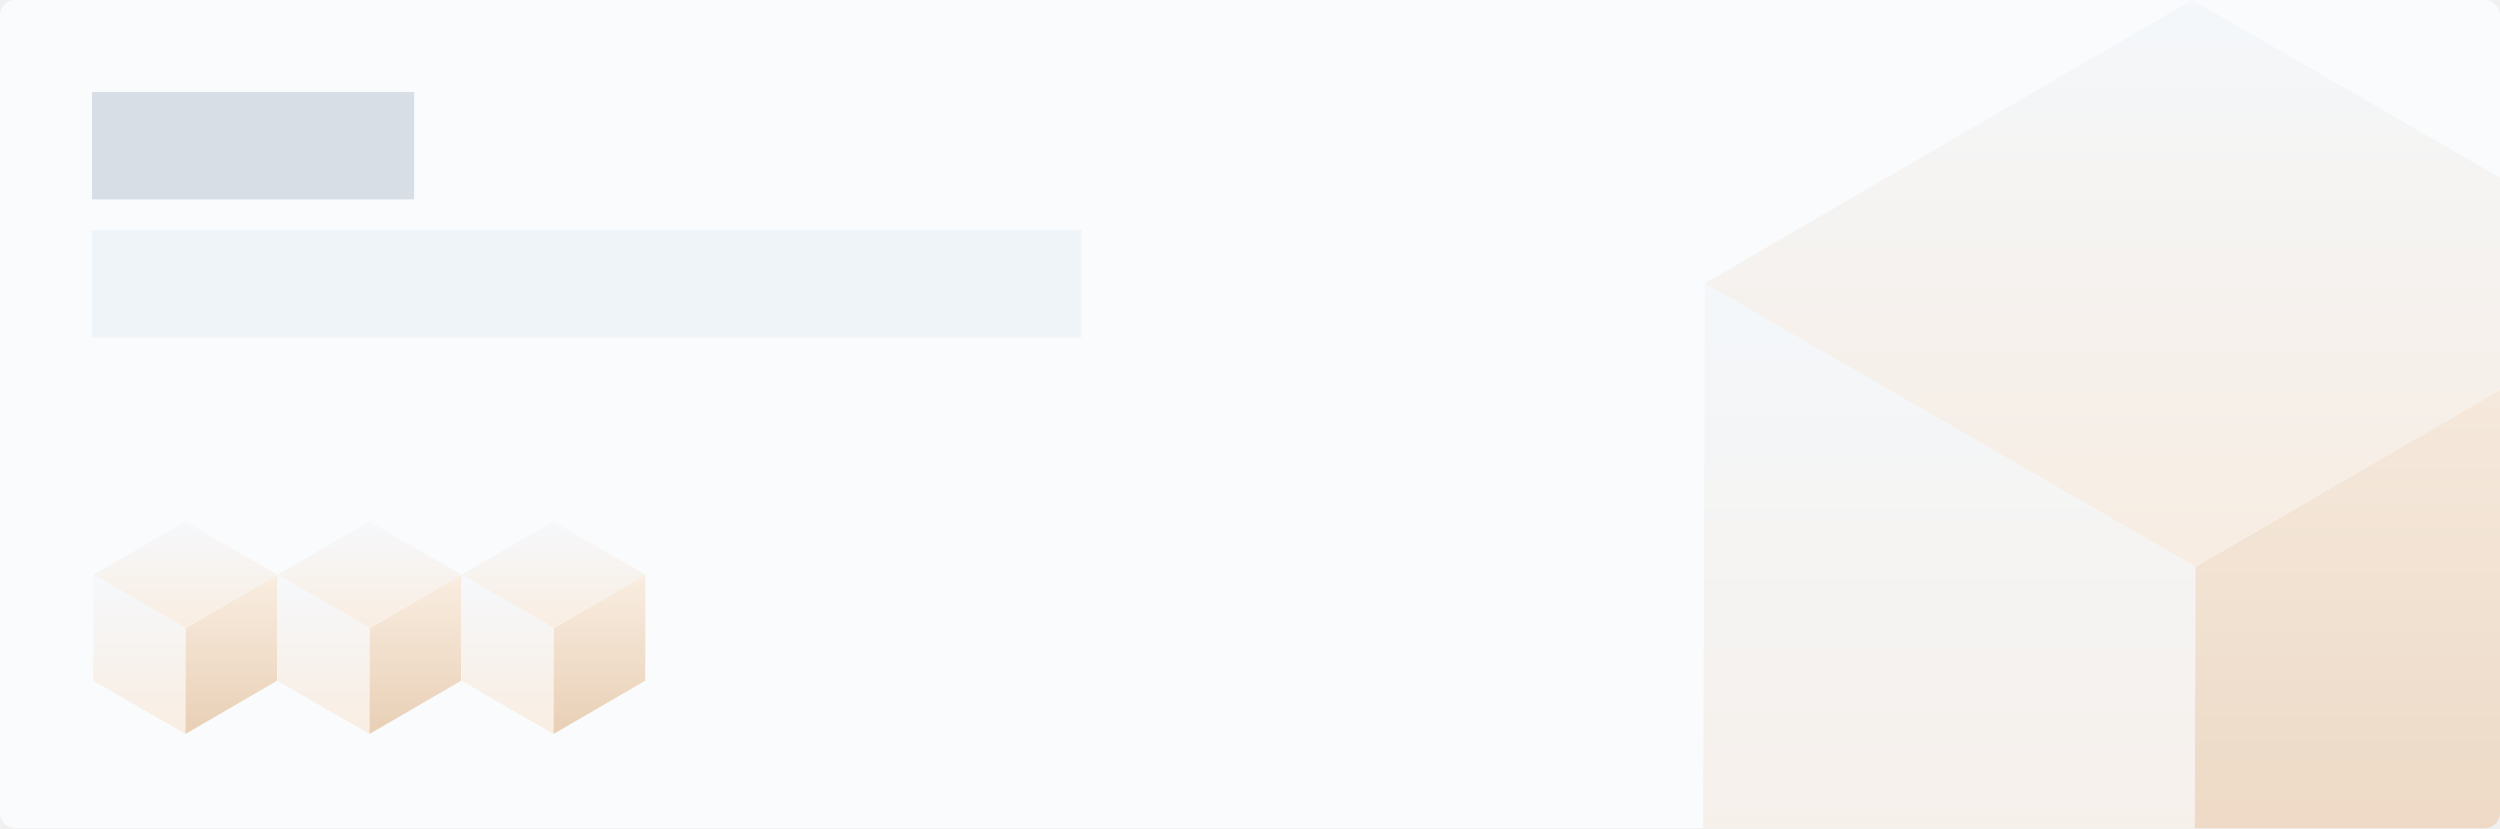
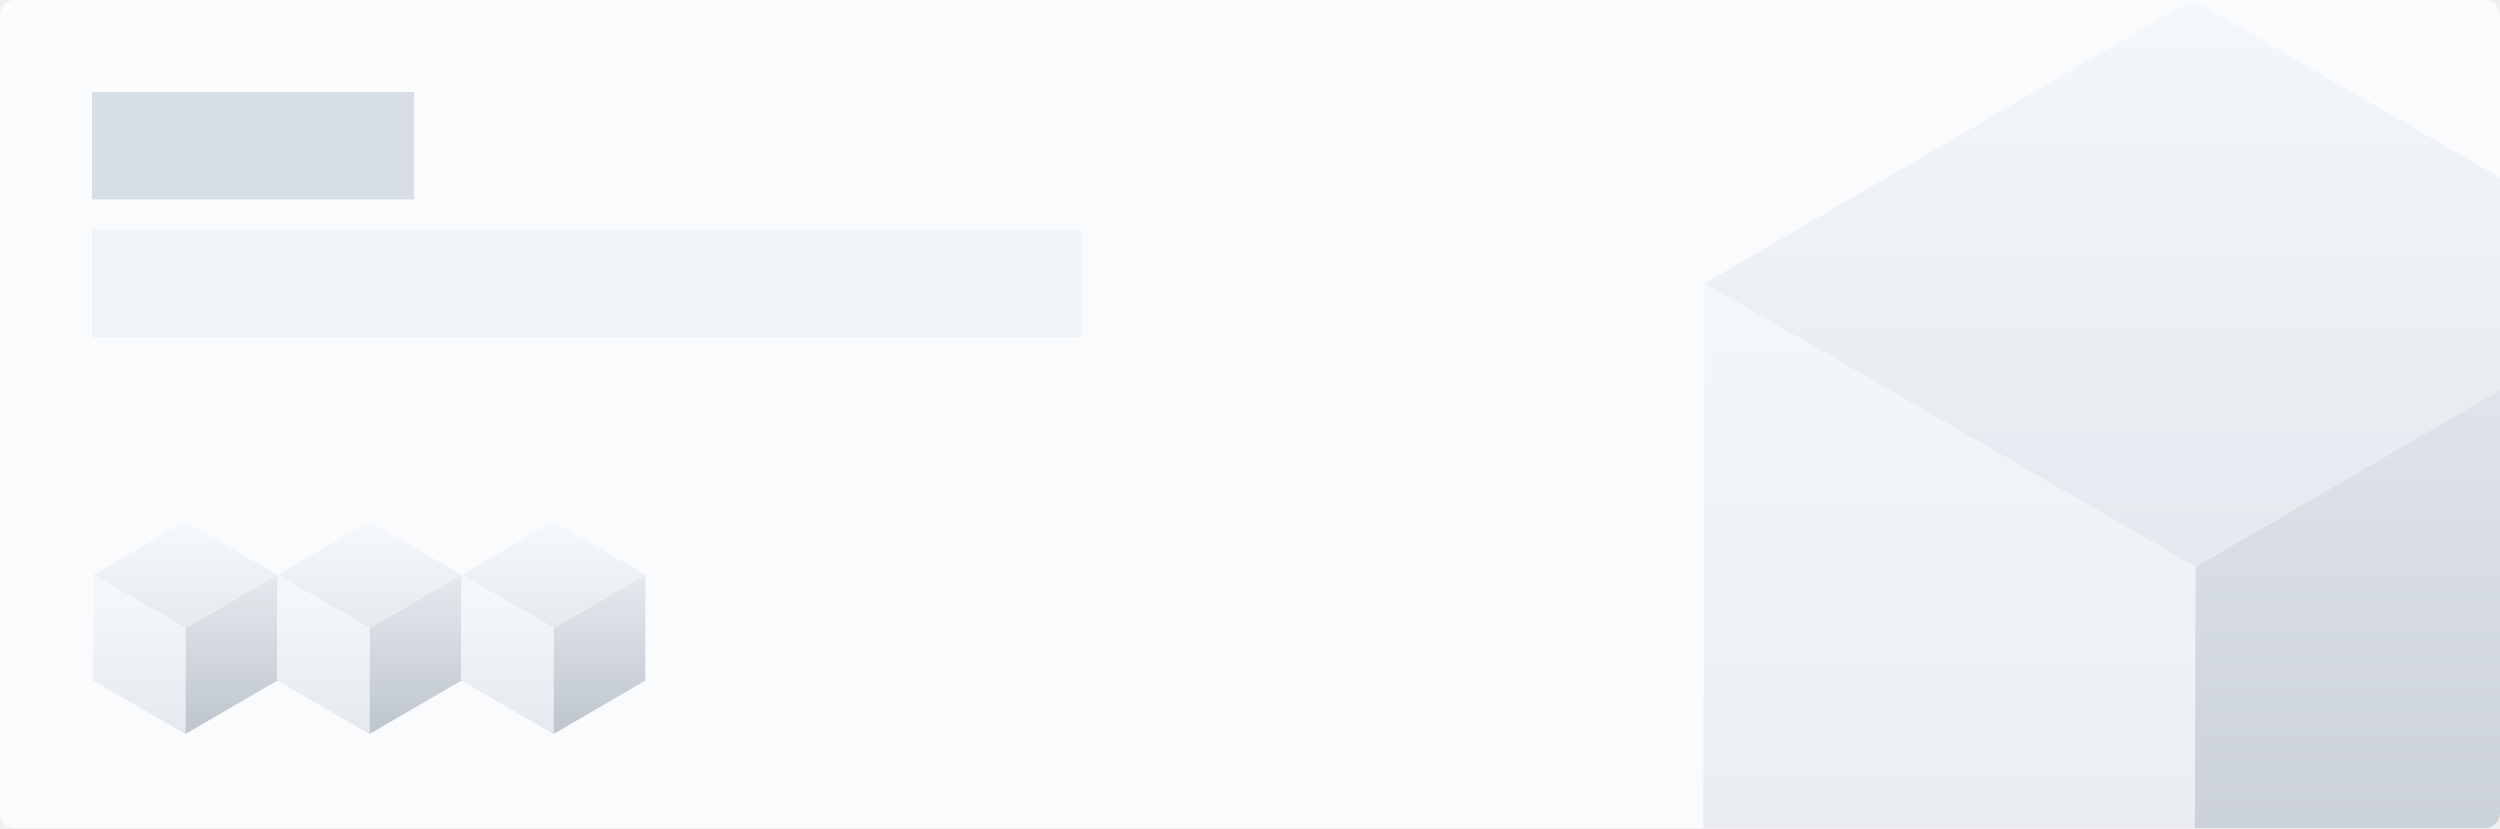
<svg xmlns="http://www.w3.org/2000/svg" xmlns:xlink="http://www.w3.org/1999/xlink" width="326" height="108" viewBox="0 0 326 108">
  <defs>
    <linearGradient id="prefix__c" x1="50%" x2="50%" y1=".193%" y2="100%">
      <stop offset="0%" stop-color="#EDF2F7" />
-       <stop offset="100%" stop-color="#F9CE9F" />
+       <stop offset="100%" stop-color="#B6C2CD" />
    </linearGradient>
    <linearGradient id="prefix__d" x1="50%" x2="50%" y1="0%" y2="99.916%">
-       <stop offset="0%" stop-color="#F9CE9F" />
-       <stop offset="99.958%" stop-color="#C0690C" />
+       <stop offset="0%" stop-color="#B6C2CD" />
+       <stop offset="99.958%" stop-color="#324558" />
    </linearGradient>
    <linearGradient id="prefix__e" x1="50%" x2="50%" y1="0%" y2="100%">
      <stop offset=".193%" stop-color="#EDF2F7" />
-       <stop offset="100%" stop-color="#F9CE9F" />
+       <stop offset="100%" stop-color="#B6C2CD" />
    </linearGradient>
    <linearGradient id="prefix__f" x1="50%" x2="50%" y1=".193%" y2="100%">
      <stop offset="0%" stop-color="#EDF2F7" />
-       <stop offset="100%" stop-color="#F9CE9F" />
+       <stop offset="100%" stop-color="#B6C2CD" />
    </linearGradient>
    <linearGradient id="prefix__g" x1="50%" x2="50%" y1="0%" y2="99.916%">
-       <stop offset="0%" stop-color="#F9CE9F" />
-       <stop offset="99.958%" stop-color="#C0690C" />
+       <stop offset="0%" stop-color="#B6C2CD" />
+       <stop offset="99.958%" stop-color="#324558" />
    </linearGradient>
    <linearGradient id="prefix__h" x1="50%" x2="50%" y1="0%" y2="100%">
      <stop offset=".193%" stop-color="#EDF2F7" />
-       <stop offset="100%" stop-color="#F9CE9F" />
+       <stop offset="100%" stop-color="#B6C2CD" />
    </linearGradient>
    <rect id="prefix__a" width="326" height="108" x="0" y="0" rx="2" />
  </defs>
  <g fill="none" fill-rule="evenodd">
    <mask id="prefix__b" fill="#fff">
      <use xlink:href="#prefix__a" />
    </mask>
    <use fill="#F9FBFD" fill-rule="nonzero" xlink:href="#prefix__a" />
    <g mask="url(#prefix__b)" opacity=".3">
      <g>
        <g>
          <path fill="url(#prefix__c)" d="M0 20.761L12.028 27.706 12.067 13.888 0.039 6.944z" transform="translate(12 68) translate(.158)" />
          <path fill="url(#prefix__d)" d="M12.067 13.888L12.028 27.706 23.976 20.762 24.015 6.944z" transform="translate(12 68) translate(.158)" />
          <path fill="url(#prefix__e)" d="M11.987 0L0.039 6.943 12.067 13.888 24.015 6.944z" transform="translate(12 68) translate(.158)" />
        </g>
        <g>
          <path fill="url(#prefix__c)" d="M0 20.761L12.028 27.706 12.067 13.888 0.039 6.944z" transform="translate(12 68) translate(24.158)" />
          <path fill="url(#prefix__d)" d="M12.067 13.888L12.028 27.706 23.976 20.762 24.015 6.944z" transform="translate(12 68) translate(24.158)" />
          <path fill="url(#prefix__e)" d="M11.987 0L0.039 6.943 12.067 13.888 24.015 6.944z" transform="translate(12 68) translate(24.158)" />
        </g>
        <g>
          <path fill="url(#prefix__c)" d="M0 20.761L12.028 27.706 12.067 13.888 0.039 6.944z" transform="translate(12 68) translate(48.158)" />
          <path fill="url(#prefix__d)" d="M12.067 13.888L12.028 27.706 23.976 20.762 24.015 6.944z" transform="translate(12 68) translate(48.158)" />
          <path fill="url(#prefix__e)" d="M11.987 0L0.039 6.943 12.067 13.888 24.015 6.944z" transform="translate(12 68) translate(48.158)" />
        </g>
      </g>
    </g>
    <g opacity=".295" style="mix-blend-mode:multiply" mask="url(#prefix__b)">
      <g>
        <path fill="url(#prefix__f)" d="M0 110.48L63.989 147.433 64.196 73.903 0.21 36.949z" transform="translate(222.098)" />
        <path fill="url(#prefix__g)" d="M64.197 73.903L63.987 147.433 127.555 110.484 127.762 36.954z" transform="translate(222.098)" />
        <path fill="url(#prefix__h)" d="M63.773 0L0.208 36.949 64.197 73.903 127.762 36.954z" transform="translate(222.098)" />
      </g>
    </g>
    <path fill="#D8DEE5" fill-rule="nonzero" d="M12 12H54V26H12z" mask="url(#prefix__b)" />
    <path fill="#EFF4F9" fill-rule="nonzero" d="M12 30H141V44H12z" mask="url(#prefix__b)" />
  </g>
</svg>
